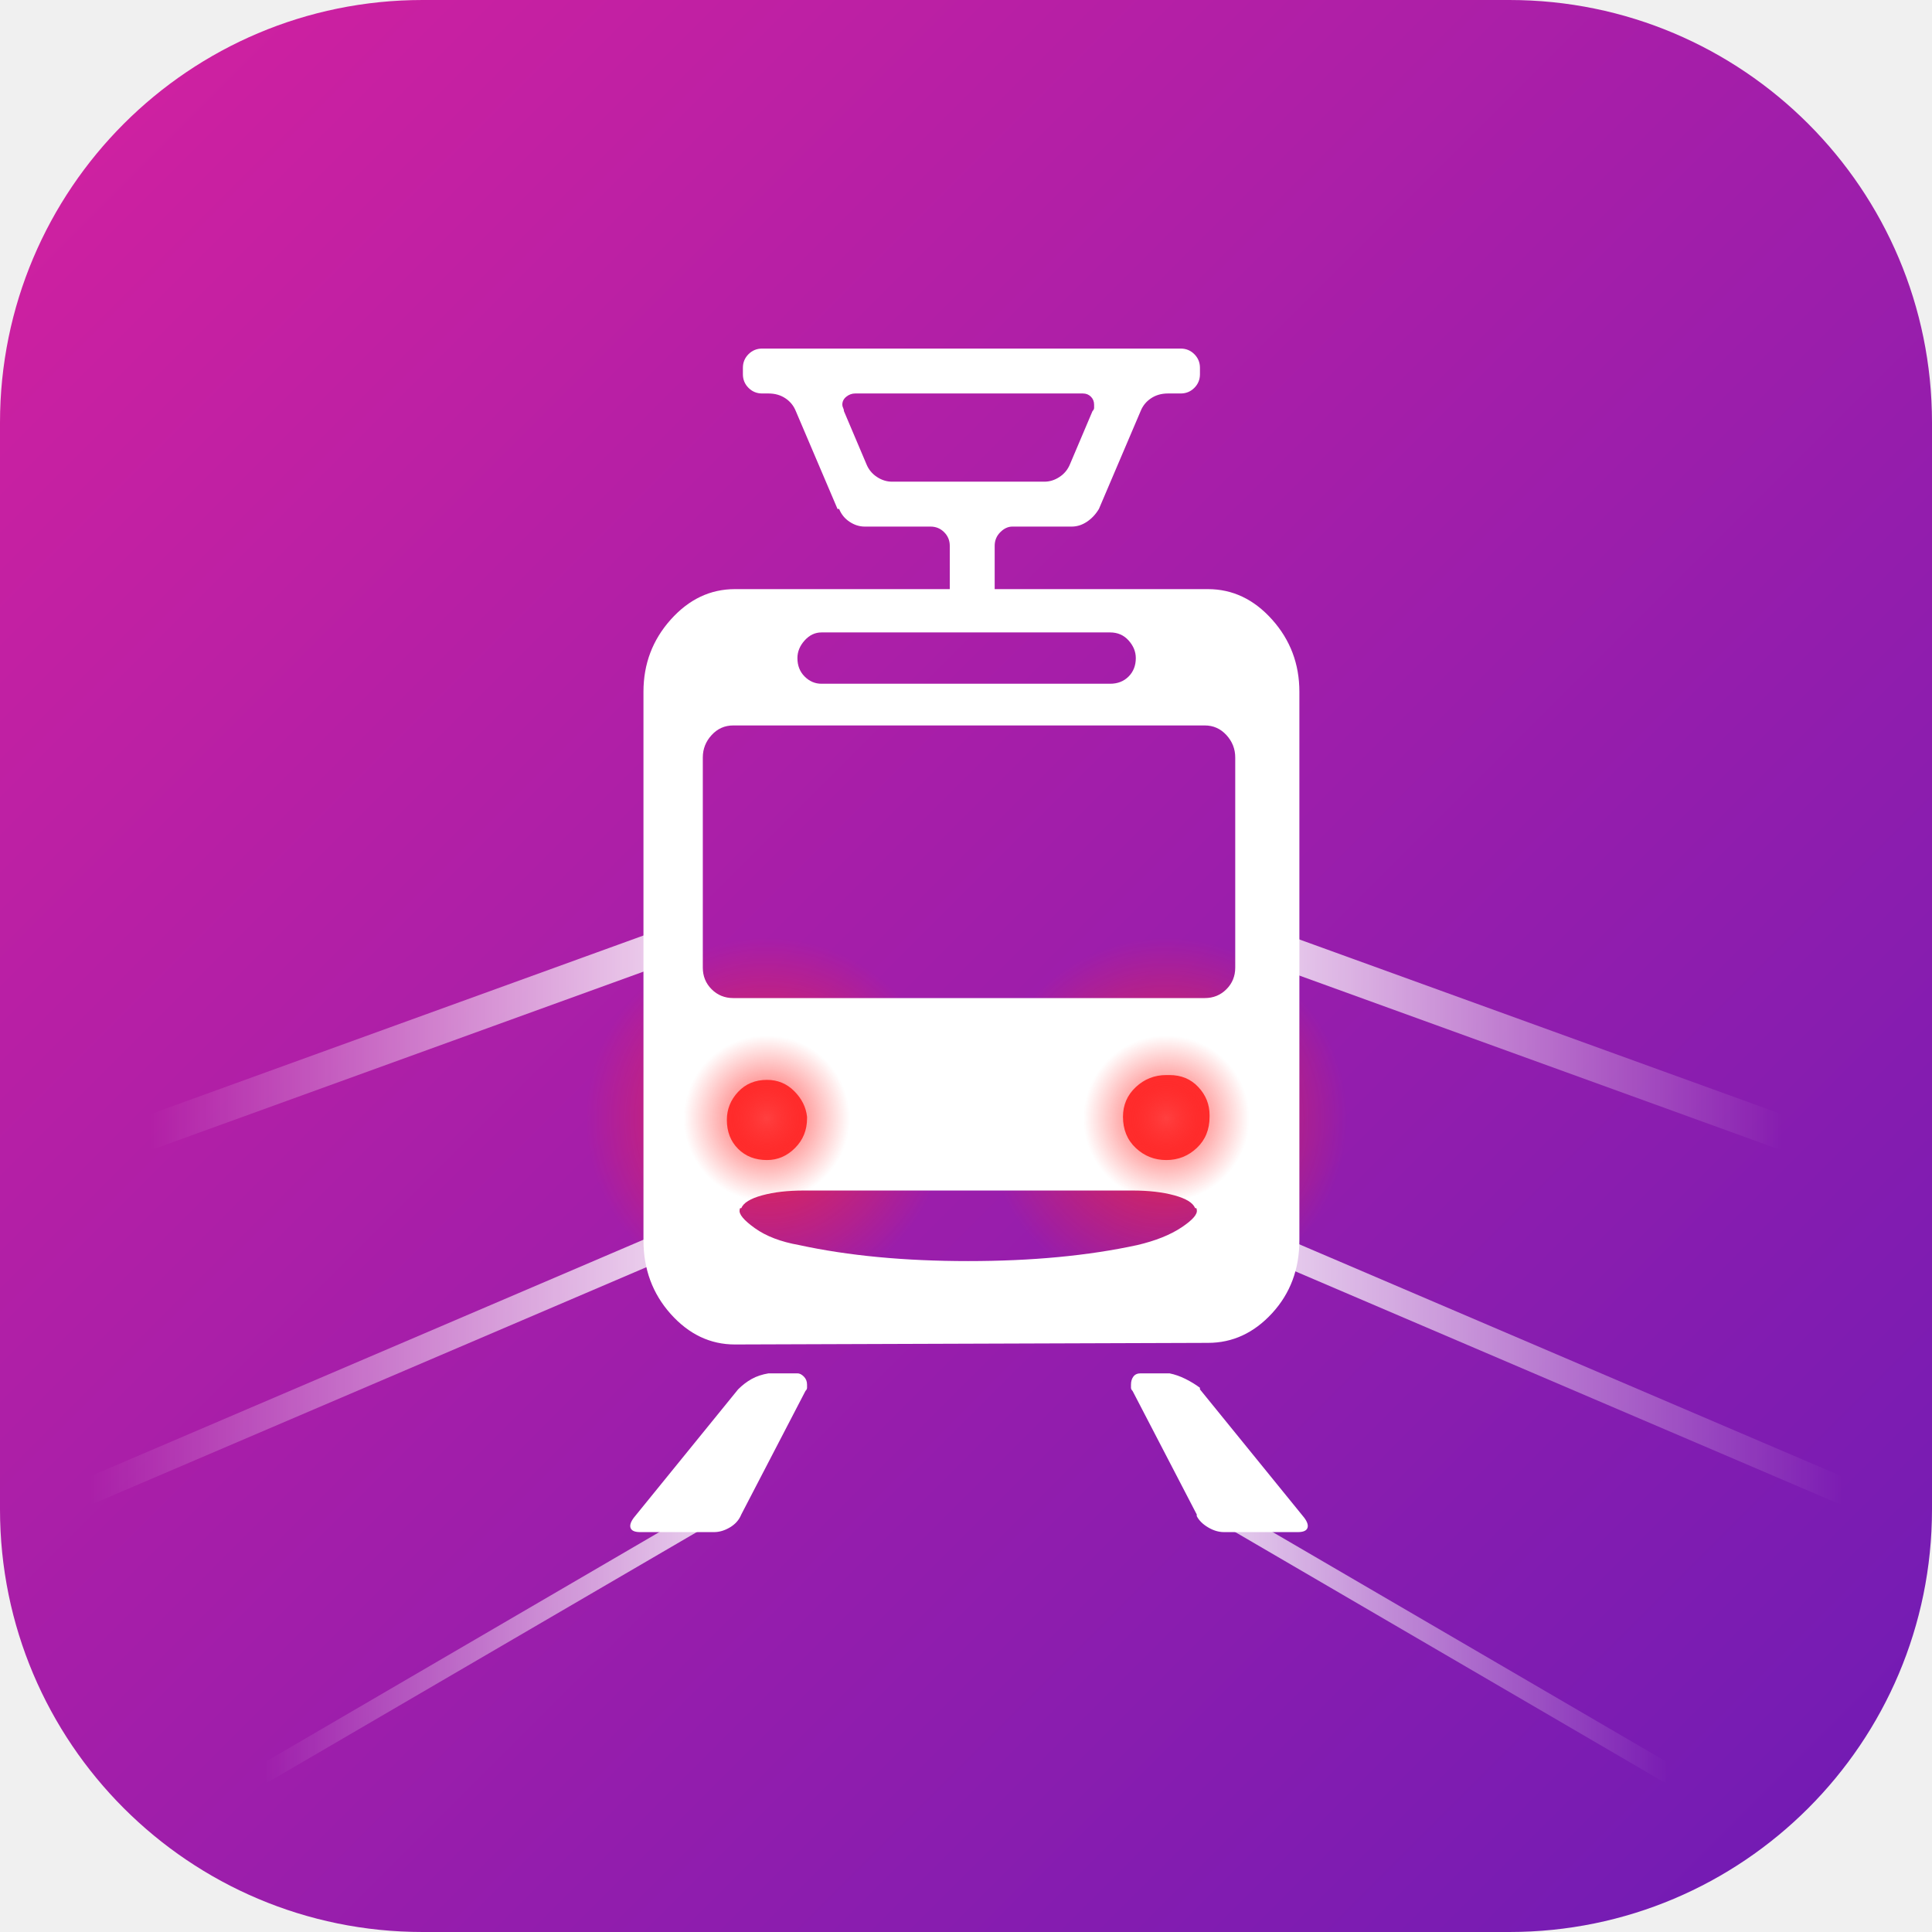
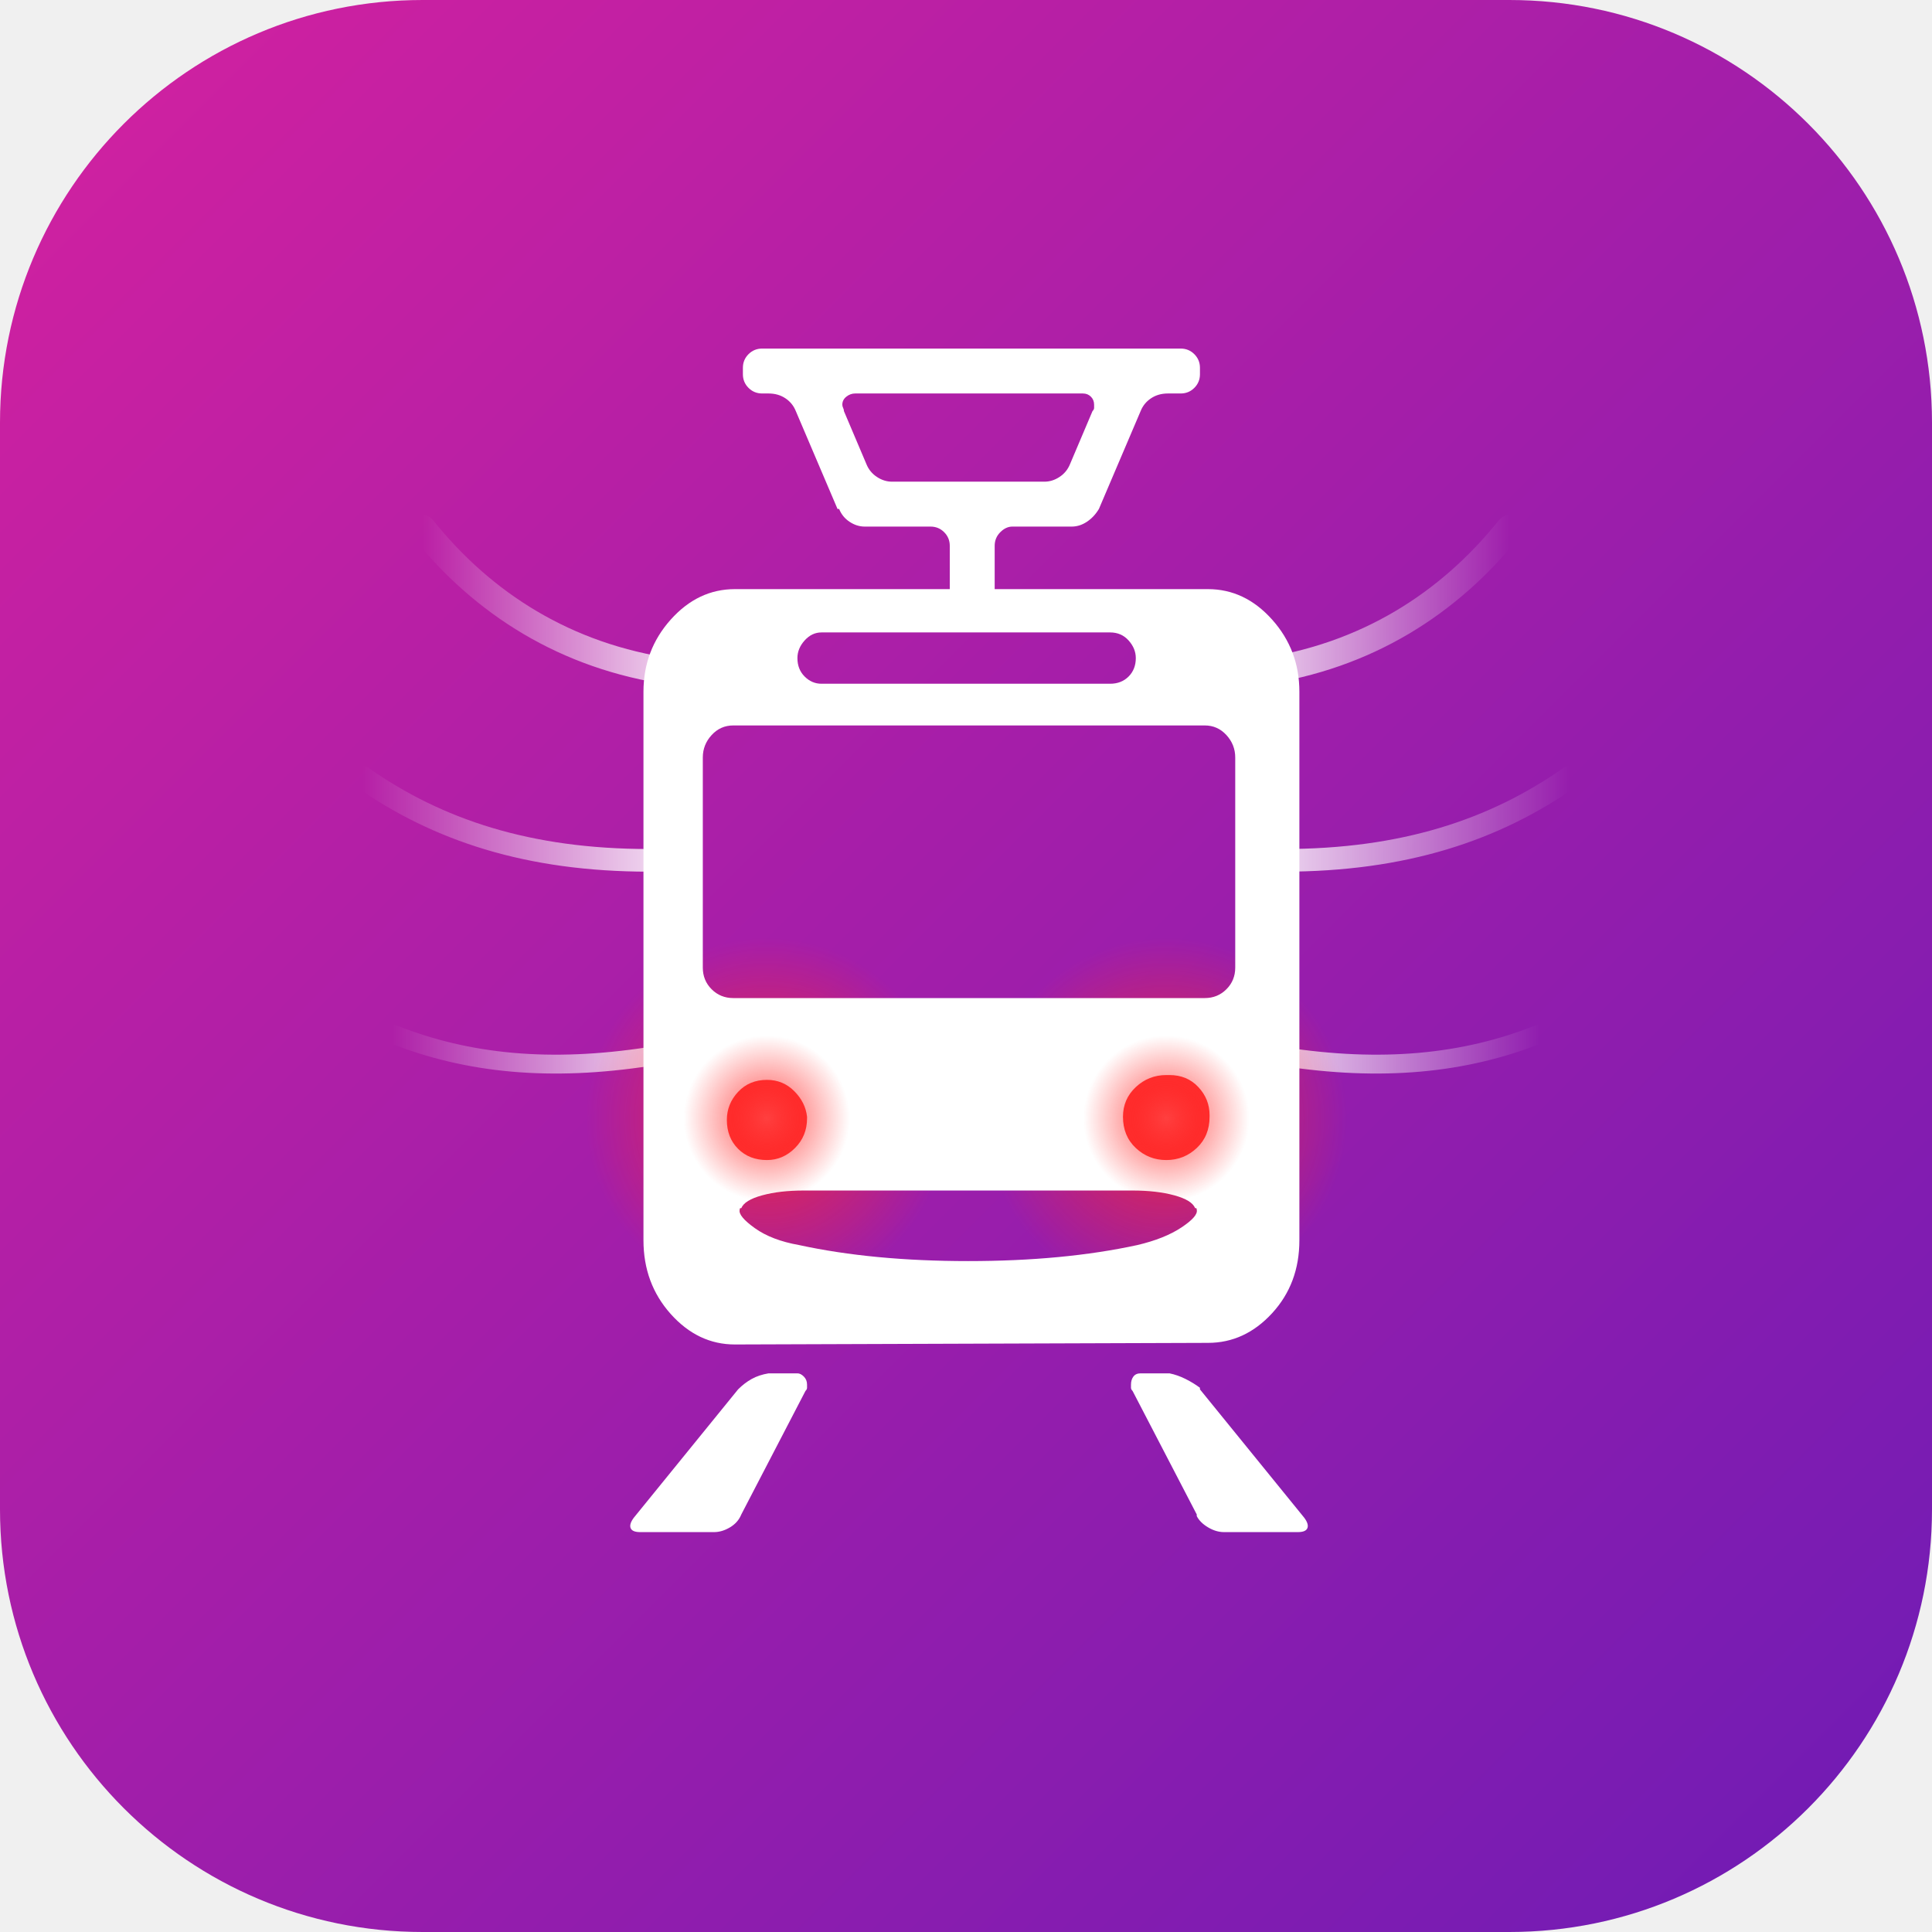
<svg xmlns="http://www.w3.org/2000/svg" viewBox="0 0 512 512">
  <defs>
    <linearGradient id="bg" x1="0" y1="0" x2="1" y2="1">
      <stop offset="0" stop-color="#d4219f" />
      <stop offset="1" stop-color="#6d1bb5" />
    </linearGradient>
    <radialGradient id="glow">
      <stop offset="0" stop-color="#ff4040" stop-opacity="0.95" />
      <stop offset="0.4" stop-color="#ff2a2a" stop-opacity="0.5" />
      <stop offset="1" stop-color="#ff2a2a" stop-opacity="0" />
    </radialGradient>
    <linearGradient id="sl" x1="1" y1="0" x2="0" y2="0">
      <stop offset="0" stop-color="#fff" stop-opacity="0.8" />
      <stop offset="1" stop-color="#fff" stop-opacity="0" />
    </linearGradient>
    <linearGradient id="sr" x1="0" y1="0" x2="1" y2="0">
      <stop offset="0" stop-color="#fff" stop-opacity="0.8" />
      <stop offset="1" stop-color="#fff" stop-opacity="0" />
    </linearGradient>
  </defs>
  <rect width="512" height="512" rx="112" fill="url(#bg)" />
  <g fill="none" stroke-linecap="round">
-     <path d="M178 250 L40 300" stroke="url(#sl)" stroke-width="9" />
-     <path d="M176 330 L24 395" stroke="url(#sl)" stroke-width="7" />
-     <path d="M190 400 L70 470" stroke="url(#sl)" stroke-width="5" />
-     <path d="M334 250 L472 300" stroke="url(#sr)" stroke-width="9" />
-     <path d="M336 330 L488 395" stroke="url(#sr)" stroke-width="7" />
-     <path d="M322 400 L442 470" stroke="url(#sr)" stroke-width="5" />
+     <path d="M178 178 C150 174 128 160 112 140" stroke="url(#sl)" stroke-width="7" />
+     <path d="M172 228 C140 228 116 220 96 206" stroke="url(#sl)" stroke-width="6" />
+     <path d="M172 280 C146 284 124 282 104 274" stroke="url(#sl)" stroke-width="5" />
+     <path d="M334 178 C362 174 384 160 400 140" stroke="url(#sr)" stroke-width="7" />
+     <path d="M340 228 C372 228 396 220 416 206" stroke="url(#sr)" stroke-width="6" />
+     <path d="M340 280 C366 284 388 282 408 274" stroke="url(#sr)" stroke-width="5" />
  </g>
  <circle cx="203.2" cy="296.4" r="48" fill="url(#glow)" />
  <circle cx="309.1" cy="296.4" r="48" fill="url(#glow)" />
  <circle cx="203.2" cy="296.4" r="12" fill="#ff2d2d" />
  <circle cx="309.1" cy="296.4" r="12" fill="#ff2d2d" />
  <g transform="translate(39.2 31.6) scale(0.425)">
    <path fill="#ffffff" fill-rule="evenodd" d="M659 548Q667 548 672.5 542.5Q678 537 678 529V398Q678 390 672.5 384.0Q667 378 659 378H365Q357 378 351.5 384.0Q346 390 346 398V529Q346 537 351.5 542.5Q357 548 365 548ZM420 352H600Q607 352 611.5 347.5Q616 343 616 336Q616 330 611.5 325.0Q607 320 600 320H420Q414 320 409.5 325.0Q405 330 405 336Q405 343 409.5 347.5Q414 352 420 352ZM411 622Q410 613 403.0 606.0Q396 599 386 599Q375 599 368.0 606.5Q361 614 361 624Q361 635 368.0 642.0Q375 649 386 649Q396 649 403.5 641.5Q411 634 411 623Q411 623 411.0 623.0Q411 623 411 622ZM575 215 589 182Q590 181 590.0 180.0Q590 179 590 178Q590 175 588.0 173.0Q586 171 583 171Q582 171 582.0 171.0Q582 171 582 171H442Q441 171 441.0 171.0Q441 171 441 171Q438 171 435.5 173.0Q433 175 433 178Q433 179 433.5 180.0Q434 181 434 182L448 215Q450 220 454.5 223.0Q459 226 464 226H559Q564 226 568.5 223.0Q573 220 575 215ZM653 679Q651 674 640.0 671.0Q629 668 614 668H409Q394 668 383.0 671.0Q372 674 370 679Q370 679 369.5 679.0Q369 679 369 680Q368 684 378.5 691.5Q389 699 406 702Q452 712 511.5 712.0Q571 712 617 702Q634 698 644.5 691.0Q655 684 654 680Q654 679 653.5 679.0Q653 679 653 679ZM410 793 370 870Q368 875 363.0 878.0Q358 881 353 881H307Q302 881 301.0 878.5Q300 876 303 872L368 792Q372 788 376.5 785.5Q381 783 387 782H404Q404 782 404.0 782.0Q404 782 405 782Q407 782 409.0 784.0Q411 786 411 789Q411 790 411.0 791.0Q411 792 410 793ZM366 764Q343 764 326.0 745.0Q309 726 309 699V357Q309 331 326.0 312.0Q343 293 366 293H500V266Q500 261 496.5 257.5Q493 254 488 254H447Q442 254 437.5 251.0Q433 248 431 243H430L404 182Q402 177 397.5 174.0Q393 171 387 171H383Q378 171 374.5 167.5Q371 164 371 159V155Q371 150 374.5 146.5Q378 143 383 143H644Q649 143 652.5 146.5Q656 150 656 155V159Q656 164 652.5 167.5Q649 171 644 171H636Q630 171 625.5 174.0Q621 177 619 182L593 243Q590 248 585.5 251.0Q581 254 576 254H539Q535 254 531.5 257.5Q528 261 528 266V293H661Q684 293 701.0 312.0Q718 331 718 357V699Q718 726 701.0 744.5Q684 763 661 763ZM717 881H671Q666 881 661.0 878.0Q656 875 654 871V870L614 793Q613 792 613.0 791.0Q613 790 613 789Q613 786 614.5 784.0Q616 782 619 782Q620 782 620.0 782.0Q620 782 620 782H637Q642 783 647.0 785.5Q652 788 656 791V792L721 872Q724 876 723.0 878.5Q722 881 717 881ZM637 596Q637 596 636.5 596.0Q636 596 635 596Q624 596 616.0 603.5Q608 611 608 622Q608 634 616.0 641.5Q624 649 635 649Q646 649 654.0 641.5Q662 634 662 622Q662 622 662.0 622.0Q662 622 662 622Q662 622 662.0 622.0Q662 622 662 621Q662 611 655.0 603.5Q648 596 637 596Z" />
  </g>
  <circle cx="203.2" cy="296.4" r="22" fill="url(#glow)" />
  <circle cx="309.1" cy="296.4" r="22" fill="url(#glow)" />
</svg>
